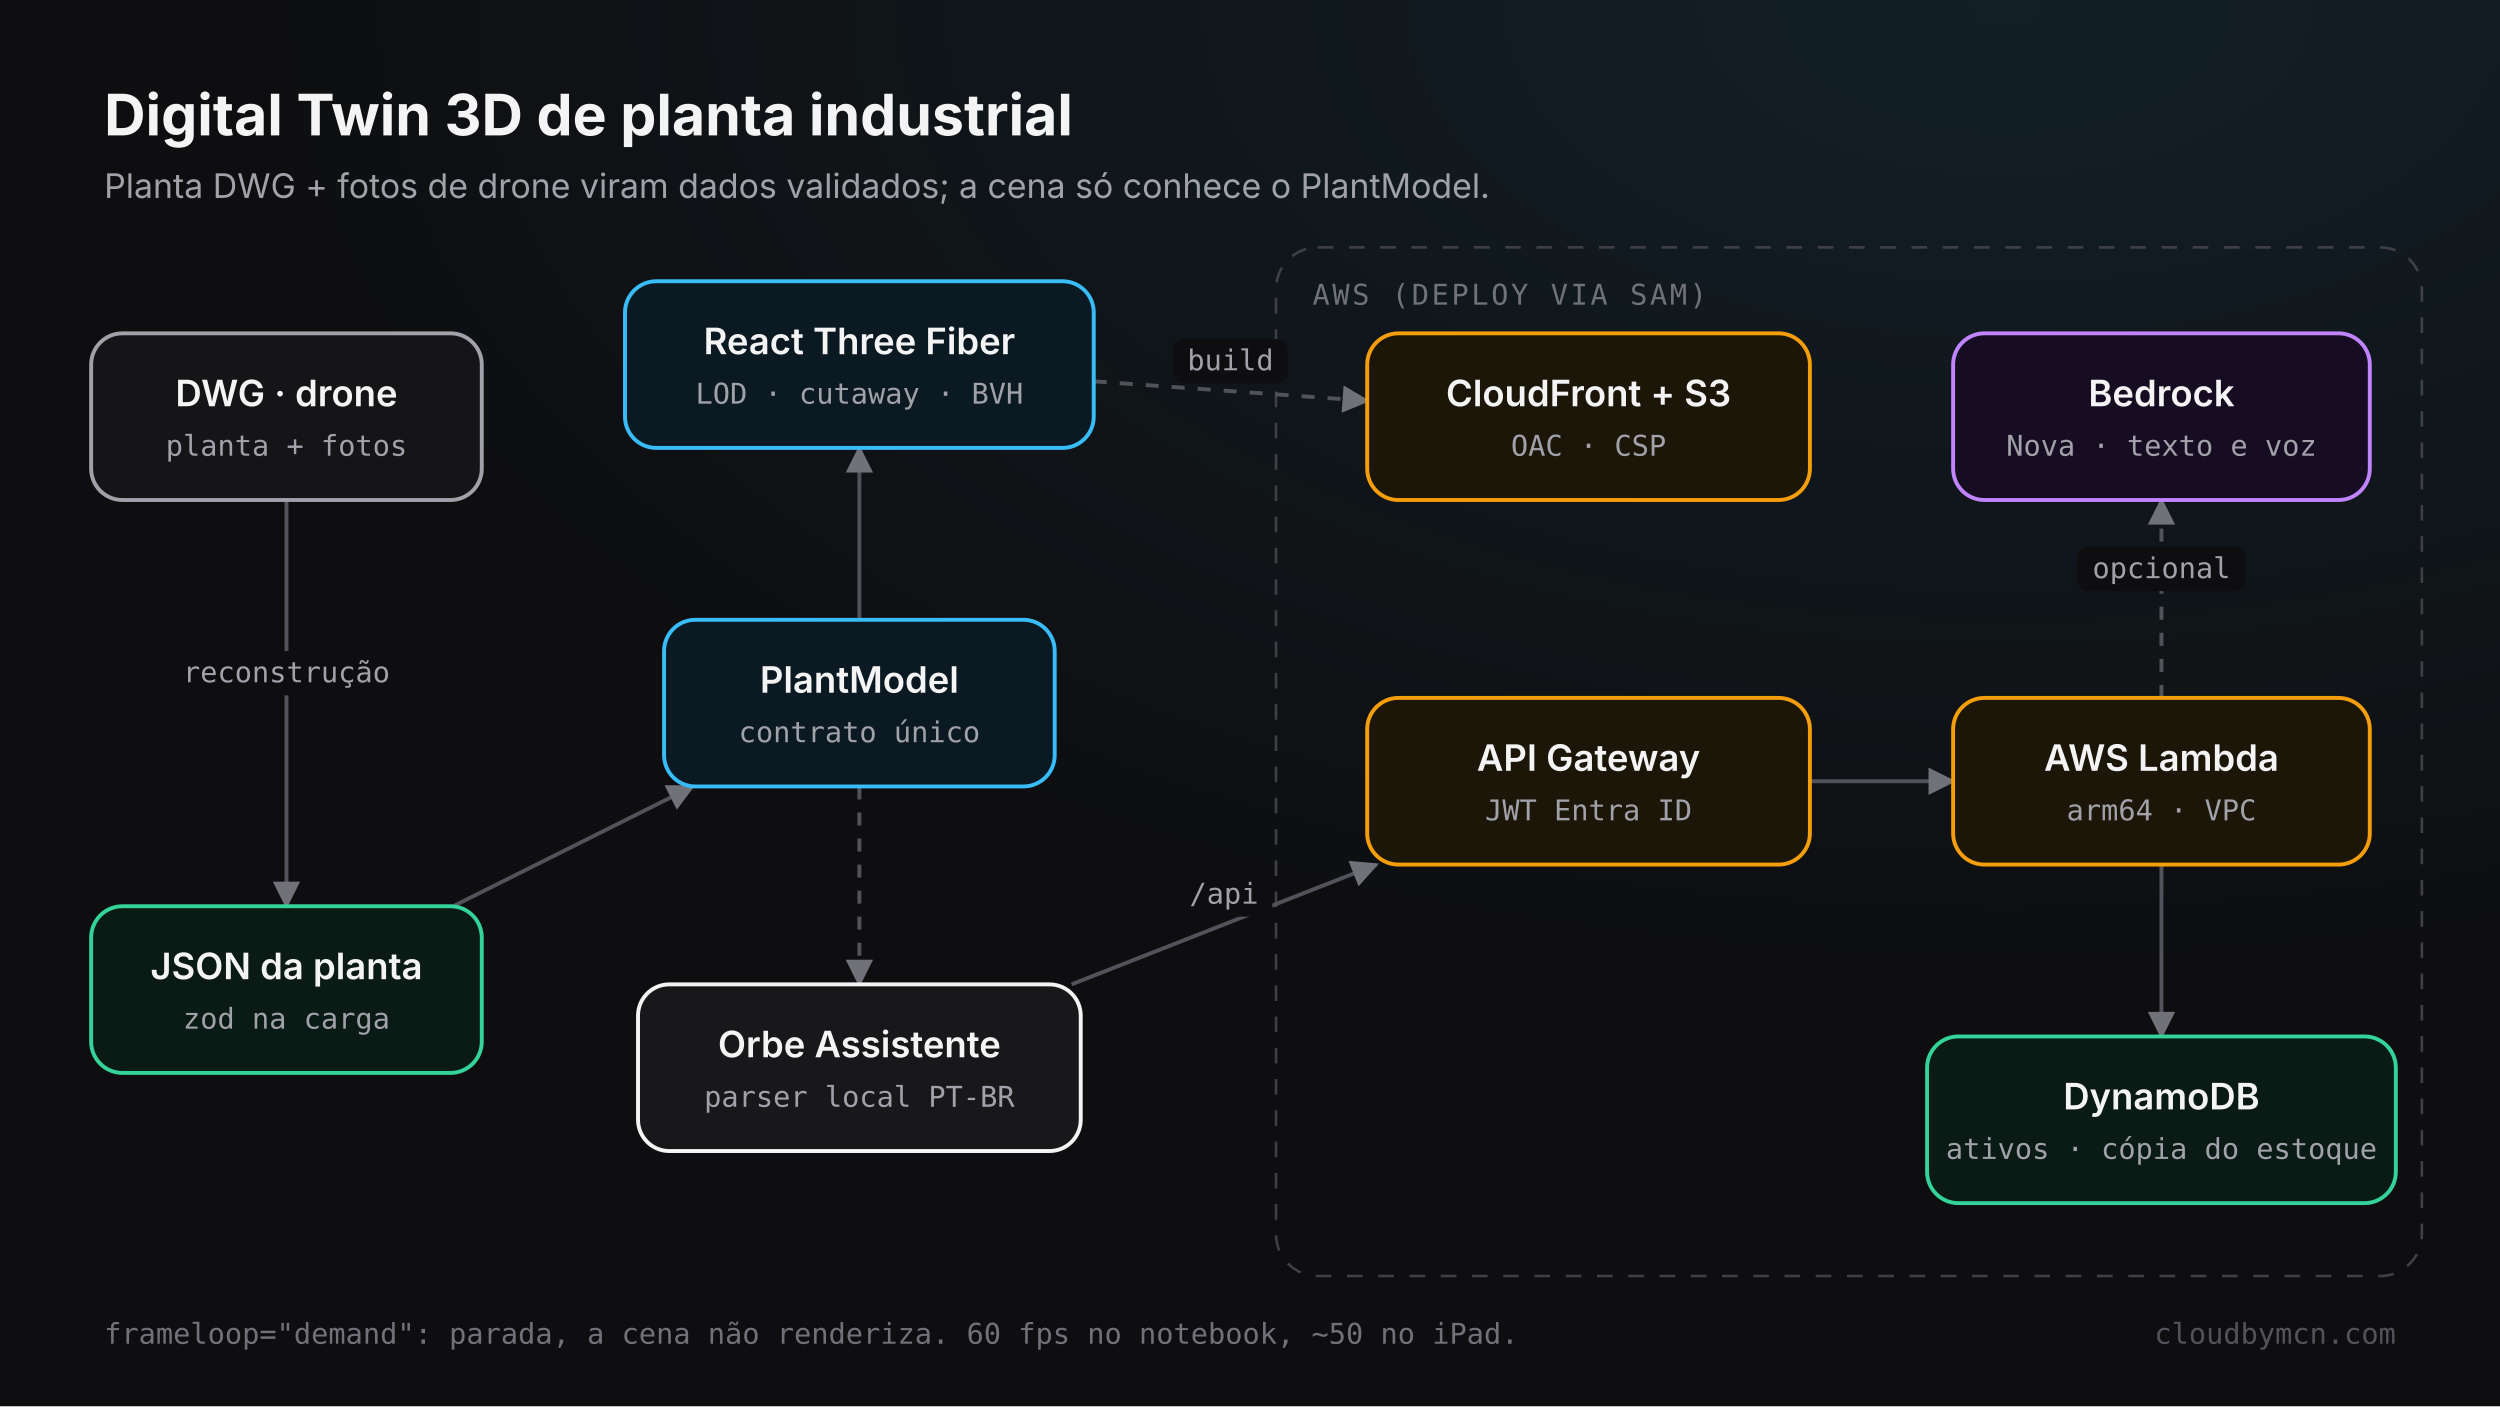
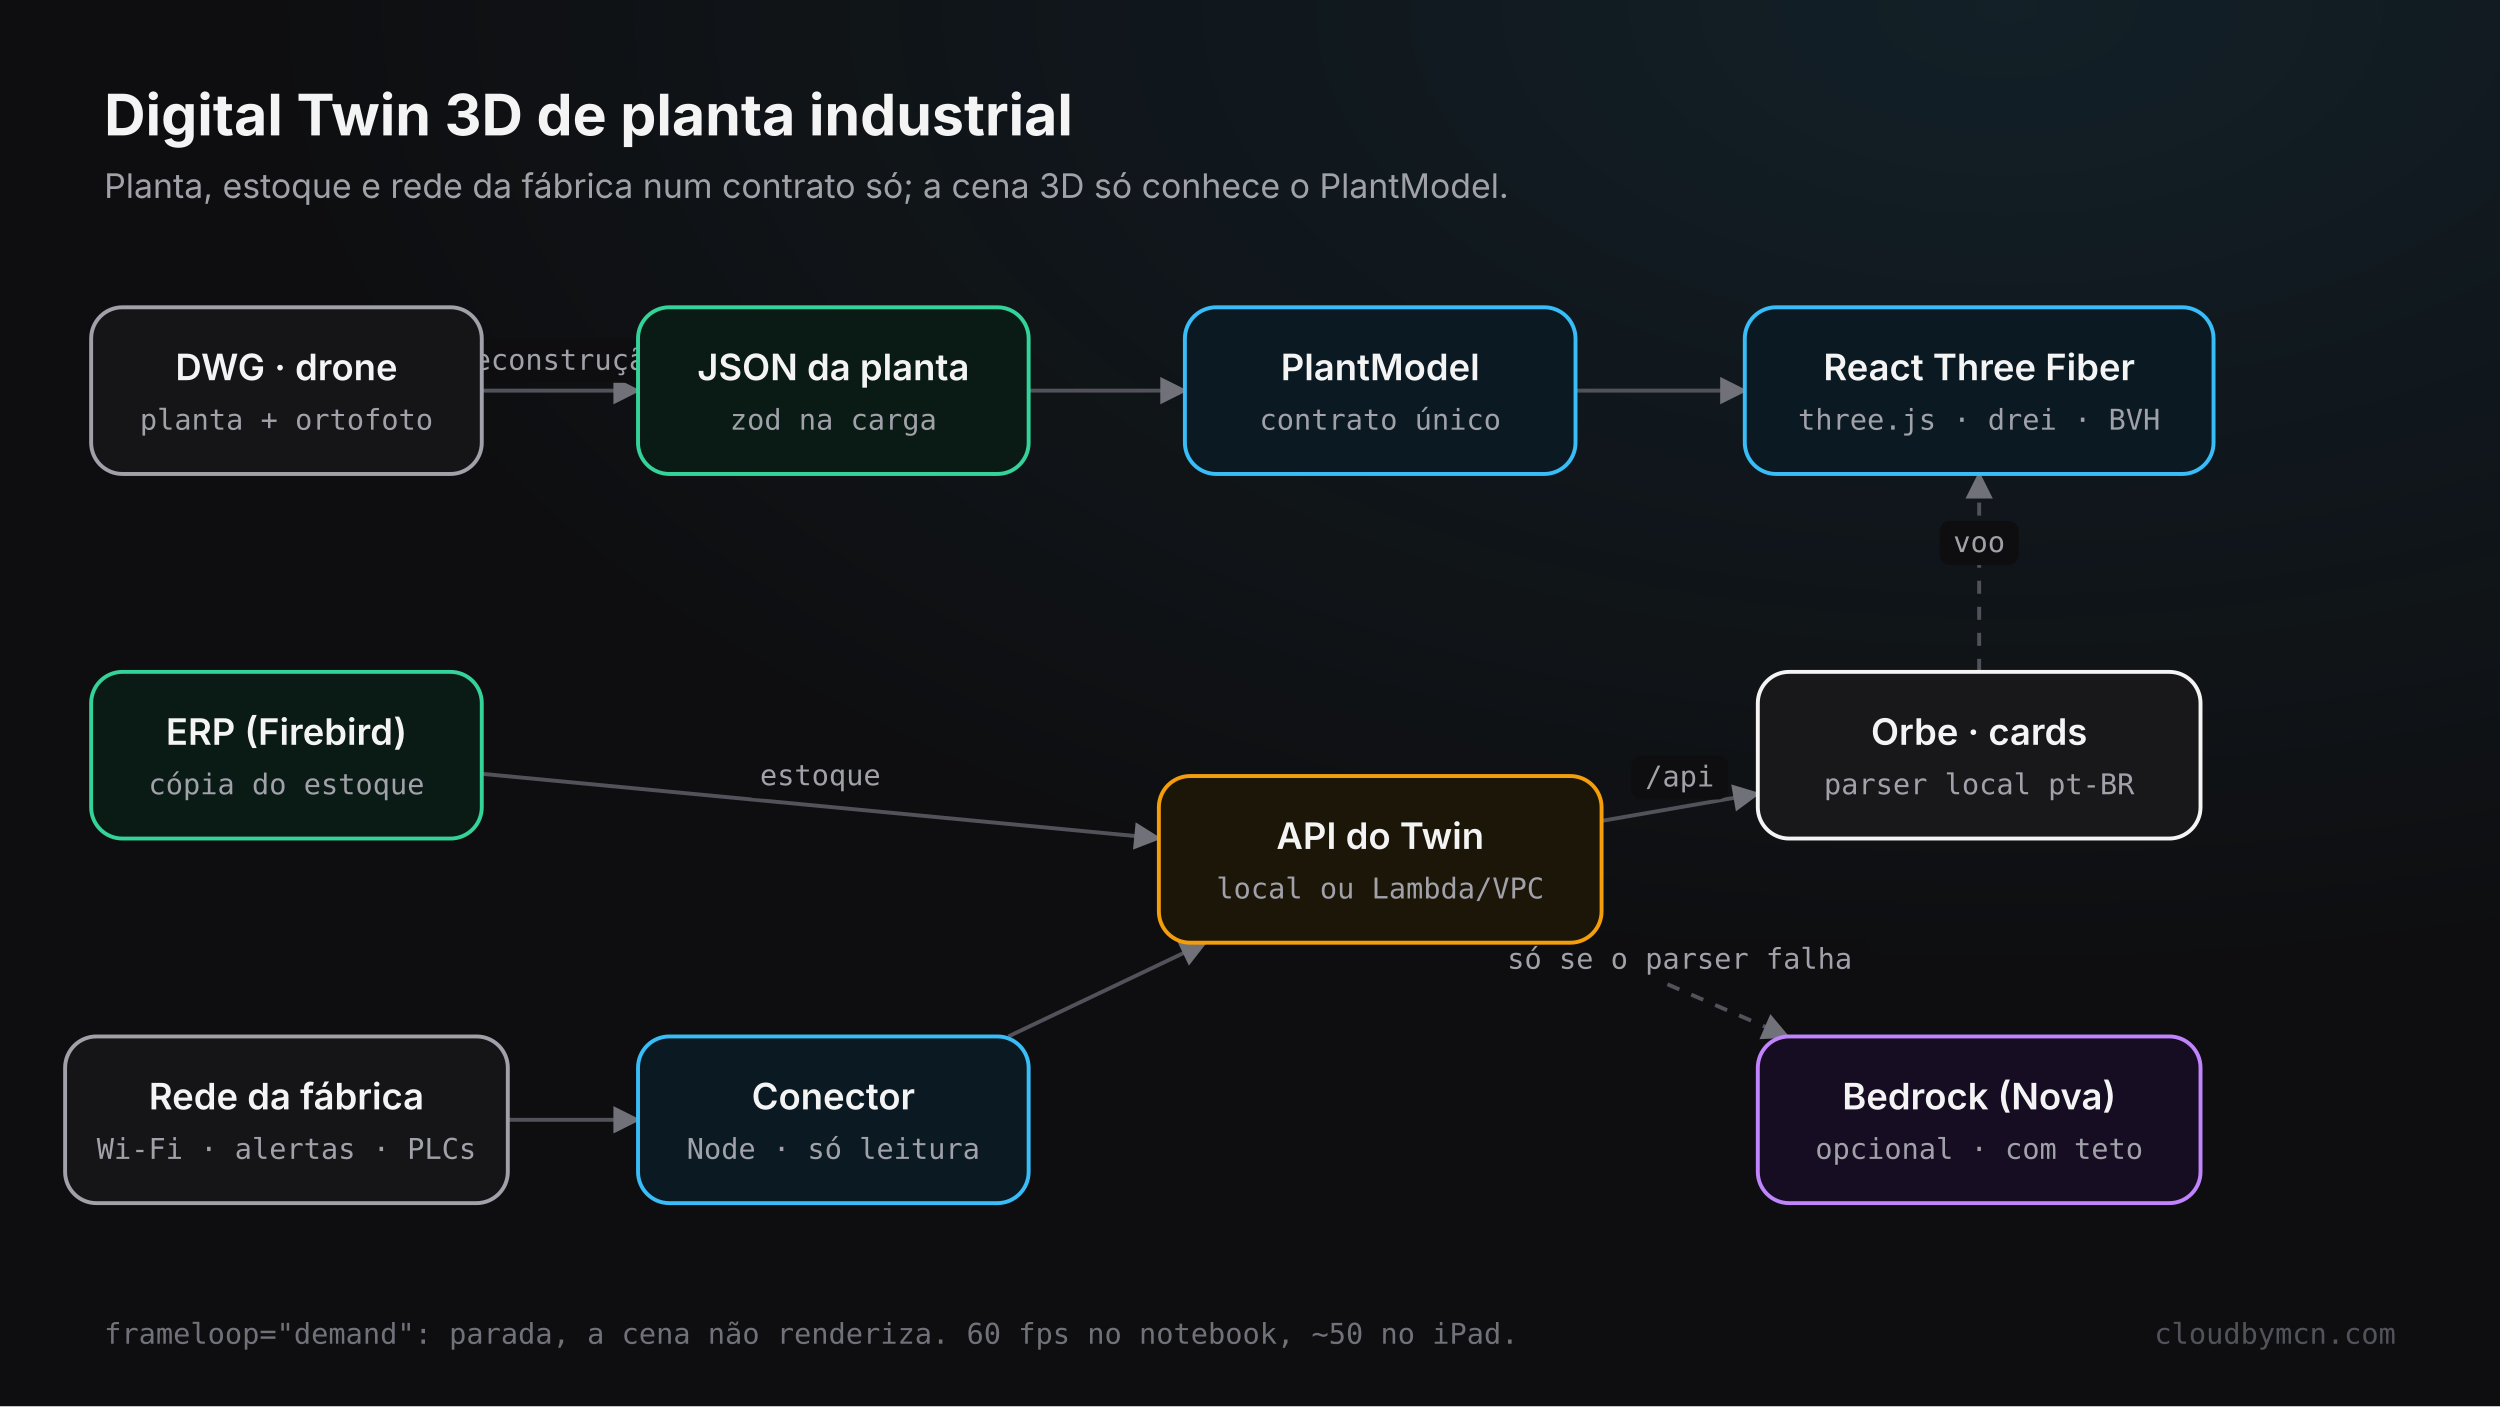
<svg xmlns="http://www.w3.org/2000/svg" viewBox="0 0 960 540" width="960" height="540" font-family="Inter, system-ui, sans-serif" role="img" aria-label="Digital Twin 3D de planta industrial">
  <defs>
    <marker id="arrow" viewBox="0 0 10 10" refX="9" refY="5" markerWidth="7" markerHeight="7" orient="auto-start-reverse">
      <path d="M0,0 L10,5 L0,10 z" fill="#71717a" />
    </marker>
    <radialGradient id="glow" cx="80%" cy="0%" r="70%">
      <stop offset="0" stop-color="#38bdf8" stop-opacity=".10" />
      <stop offset="1" stop-color="#38bdf8" stop-opacity="0" />
    </radialGradient>
  </defs>
  <rect width="960" height="540" fill="#0e0e10" />
  <rect width="960" height="540" fill="url(#glow)" />
  <text x="40" y="52" font-size="22" font-weight="700" fill="#f4f4f5" font-family="Space Grotesk, Inter, sans-serif">Digital Twin 3D de planta industrial</text>
-   <text x="40" y="76" font-size="13" fill="#a1a1aa">Planta DWG + fotos de drone viram dados validados; a cena só conhece o PlantModel.</text>
+   <text x="40" y="76" font-size="13" fill="#a1a1aa">Planta, estoque e rede da fábrica num contrato só; a cena 3D só conhece o PlantModel.</text>
+   <path d="M185,150 L245,150" fill="none" stroke="#52525b" stroke-width="1.5" marker-end="url(#arrow)" />
+   <rect x="169.2" y="130" width="91.6" height="17" rx="4" fill="#0e0e10" />
+   <text x="215" y="142" text-anchor="middle" font-size="11" fill="#a1a1aa" font-family="JetBrains Mono, ui-monospace, monospace">reconstrução</text>
+   <path d="M395,150 L455,150" fill="none" stroke="#52525b" stroke-width="1.5" marker-end="url(#arrow)" />
+   <path d="M605,150 L670,150" fill="none" stroke="#52525b" stroke-width="1.5" marker-end="url(#arrow)" />
+   <path d="M185,297.143 L445,321.905" fill="none" stroke="#52525b" stroke-width="1.5" marker-end="url(#arrow)" />
+   <rect x="286.2" y="289.524" width="57.6" height="17" rx="4" fill="#0e0e10" />
+   <text x="315" y="301.524" text-anchor="middle" font-size="11" fill="#a1a1aa" font-family="JetBrains Mono, ui-monospace, monospace">estoque</text>
+   <path d="M195,430 L245,430" fill="none" stroke="#52525b" stroke-width="1.5" marker-end="url(#arrow)" />
+   <path d="M387.2,398 L462.8,362" fill="none" stroke="#52525b" stroke-width="1.5" marker-end="url(#arrow)" />
+   <path d="M615,315.217 L675,304.783" fill="none" stroke="#52525b" stroke-width="1.5" marker-end="url(#arrow)" />
+   <rect x="626.4" y="290" width="37.2" height="17" rx="4" fill="#0e0e10" />
+   <text x="645" y="302" text-anchor="middle" font-size="11" fill="#a1a1aa" font-family="JetBrains Mono, ui-monospace, monospace">/api</text>
+   <path d="M760,258 L760,182" fill="none" stroke="#52525b" stroke-width="1.5" stroke-dasharray="5 5" marker-end="url(#arrow)" />
+   <rect x="744.8" y="200" width="30.4" height="17" rx="4" fill="#0e0e10" />
+   <text x="760" y="212" text-anchor="middle" font-size="11" fill="#a1a1aa" font-family="JetBrains Mono, ui-monospace, monospace">voo</text>
+   <path d="M603.6,362 L686.4,398" fill="none" stroke="#52525b" stroke-width="1.5" stroke-dasharray="5 5" marker-end="url(#arrow)" />
+   <rect x="572" y="360" width="146" height="17" rx="4" fill="#0e0e10" />
+   <text x="645" y="372" text-anchor="middle" font-size="11" fill="#a1a1aa" font-family="JetBrains Mono, ui-monospace, monospace">só se o parser falha</text>
  <g>
-     <rect x="490" y="95" width="440" height="395" rx="16" fill="none" stroke="#3f3f46" stroke-dasharray="6 6" />
-     <text x="504" y="117" font-size="11" fill="#71717a" font-family="JetBrains Mono, ui-monospace, monospace" letter-spacing="1">AWS (DEPLOY VIA SAM)</text>
-   </g>
-   <path d="M110,192 L110,348" fill="none" stroke="#52525b" stroke-width="1.5" marker-end="url(#arrow)" />
-   <rect x="64.2" y="250" width="91.6" height="17" rx="4" fill="#0e0e10" />
-   <text x="110" y="262" text-anchor="middle" font-size="11" fill="#a1a1aa" font-family="JetBrains Mono, ui-monospace, monospace">reconstrução</text>
-   <path d="M174,348 L266,302" fill="none" stroke="#52525b" stroke-width="1.5" marker-end="url(#arrow)" />
-   <path d="M330,238 L330,172" fill="none" stroke="#52525b" stroke-width="1.5" marker-end="url(#arrow)" />
-   <path d="M330,302 L330,378" fill="none" stroke="#52525b" stroke-width="1.5" stroke-dasharray="5 5" marker-end="url(#arrow)" />
-   <path d="M420,146.429 L525,153.929" fill="none" stroke="#52525b" stroke-width="1.5" stroke-dasharray="5 5" marker-end="url(#arrow)" />
-   <rect x="450.5" y="130.179" width="44" height="17" rx="4" fill="#0e0e10" />
-   <text x="472.5" y="142.179" text-anchor="middle" font-size="11" fill="#a1a1aa" font-family="JetBrains Mono, ui-monospace, monospace">build</text>
-   <path d="M411.455,378 L528.545,332" fill="none" stroke="#52525b" stroke-width="1.5" marker-end="url(#arrow)" />
-   <rect x="451.4" y="335" width="37.2" height="17" rx="4" fill="#0e0e10" />
-   <text x="470" y="347" text-anchor="middle" font-size="11" fill="#a1a1aa" font-family="JetBrains Mono, ui-monospace, monospace">/api</text>
-   <path d="M695,300 L750,300" fill="none" stroke="#52525b" stroke-width="1.5" marker-end="url(#arrow)" />
-   <path d="M830,332 L830,398" fill="none" stroke="#52525b" stroke-width="1.5" marker-end="url(#arrow)" />
-   <path d="M830,268 L830,192" fill="none" stroke="#52525b" stroke-width="1.5" stroke-dasharray="5 5" marker-end="url(#arrow)" />
-   <rect x="797.8" y="210" width="64.4" height="17" rx="4" fill="#0e0e10" />
-   <text x="830" y="222" text-anchor="middle" font-size="11" fill="#a1a1aa" font-family="JetBrains Mono, ui-monospace, monospace">opcional</text>
-   <g>
-     <rect x="35" y="128" width="150" height="64" rx="12" fill="#151518" stroke="#a1a1aa" stroke-width="1.5" />
-     <text x="110" y="156" text-anchor="middle" font-size="14" font-weight="600" fill="#f4f4f5">DWG · drone</text>
-     <text x="110" y="175" text-anchor="middle" font-size="11" fill="#a1a1aa" font-family="JetBrains Mono, ui-monospace, monospace">planta + fotos</text>
+     <rect x="35" y="118" width="150" height="64" rx="12" fill="#151518" stroke="#a1a1aa" stroke-width="1.5" />
+     <text x="110" y="146" text-anchor="middle" font-size="14" font-weight="600" fill="#f4f4f5">DWG · drone</text>
+     <text x="110" y="165" text-anchor="middle" font-size="11" fill="#a1a1aa" font-family="JetBrains Mono, ui-monospace, monospace">planta + ortofoto</text>
  </g>
  <g>
-     <rect x="35" y="348" width="150" height="64" rx="12" fill="#0a1a14" stroke="#34d399" stroke-width="1.5" />
-     <text x="110" y="376" text-anchor="middle" font-size="14" font-weight="600" fill="#f4f4f5">JSON da planta</text>
-     <text x="110" y="395" text-anchor="middle" font-size="11" fill="#a1a1aa" font-family="JetBrains Mono, ui-monospace, monospace">zod na carga</text>
+     <rect x="35" y="258" width="150" height="64" rx="12" fill="#0a1a14" stroke="#34d399" stroke-width="1.5" />
+     <text x="110" y="286" text-anchor="middle" font-size="14" font-weight="600" fill="#f4f4f5">ERP (Firebird)</text>
+     <text x="110" y="305" text-anchor="middle" font-size="11" fill="#a1a1aa" font-family="JetBrains Mono, ui-monospace, monospace">cópia do estoque</text>
  </g>
  <g>
-     <rect x="255" y="238" width="150" height="64" rx="12" fill="#0b1a22" stroke="#38bdf8" stroke-width="1.5" />
-     <text x="330" y="266" text-anchor="middle" font-size="14" font-weight="600" fill="#f4f4f5">PlantModel</text>
-     <text x="330" y="285" text-anchor="middle" font-size="11" fill="#a1a1aa" font-family="JetBrains Mono, ui-monospace, monospace">contrato único</text>
+     <rect x="25" y="398" width="170" height="64" rx="12" fill="#151518" stroke="#a1a1aa" stroke-width="1.5" />
+     <text x="110" y="426" text-anchor="middle" font-size="14" font-weight="600" fill="#f4f4f5">Rede da fábrica</text>
+     <text x="110" y="445" text-anchor="middle" font-size="11" fill="#a1a1aa" font-family="JetBrains Mono, ui-monospace, monospace">Wi-Fi · alertas · PLCs</text>
  </g>
  <g>
-     <rect x="240" y="108" width="180" height="64" rx="12" fill="#0b1a22" stroke="#38bdf8" stroke-width="1.5" />
-     <text x="330" y="136" text-anchor="middle" font-size="14" font-weight="600" fill="#f4f4f5">React Three Fiber</text>
-     <text x="330" y="155" text-anchor="middle" font-size="11" fill="#a1a1aa" font-family="JetBrains Mono, ui-monospace, monospace">LOD · cutaway · BVH</text>
+     <rect x="245" y="118" width="150" height="64" rx="12" fill="#0a1a14" stroke="#34d399" stroke-width="1.5" />
+     <text x="320" y="146" text-anchor="middle" font-size="14" font-weight="600" fill="#f4f4f5">JSON da planta</text>
+     <text x="320" y="165" text-anchor="middle" font-size="11" fill="#a1a1aa" font-family="JetBrains Mono, ui-monospace, monospace">zod na carga</text>
  </g>
  <g>
-     <rect x="245" y="378" width="170" height="64" rx="12" fill="#18181b" stroke="#f4f4f5" stroke-width="1.5" />
-     <text x="330" y="406" text-anchor="middle" font-size="14" font-weight="600" fill="#f4f4f5">Orbe Assistente</text>
-     <text x="330" y="425" text-anchor="middle" font-size="11" fill="#a1a1aa" font-family="JetBrains Mono, ui-monospace, monospace">parser local PT-BR</text>
+     <rect x="245" y="398" width="150" height="64" rx="12" fill="#0b1a22" stroke="#38bdf8" stroke-width="1.5" />
+     <text x="320" y="426" text-anchor="middle" font-size="14" font-weight="600" fill="#f4f4f5">Conector</text>
+     <text x="320" y="445" text-anchor="middle" font-size="11" fill="#a1a1aa" font-family="JetBrains Mono, ui-monospace, monospace">Node · só leitura</text>
  </g>
  <g>
-     <rect x="525" y="128" width="170" height="64" rx="12" fill="#1c1608" stroke="#f59e0b" stroke-width="1.5" />
-     <text x="610" y="156" text-anchor="middle" font-size="14" font-weight="600" fill="#f4f4f5">CloudFront + S3</text>
-     <text x="610" y="175" text-anchor="middle" font-size="11" fill="#a1a1aa" font-family="JetBrains Mono, ui-monospace, monospace">OAC · CSP</text>
+     <rect x="455" y="118" width="150" height="64" rx="12" fill="#0b1a22" stroke="#38bdf8" stroke-width="1.5" />
+     <text x="530" y="146" text-anchor="middle" font-size="14" font-weight="600" fill="#f4f4f5">PlantModel</text>
+     <text x="530" y="165" text-anchor="middle" font-size="11" fill="#a1a1aa" font-family="JetBrains Mono, ui-monospace, monospace">contrato único</text>
  </g>
  <g>
-     <rect x="525" y="268" width="170" height="64" rx="12" fill="#1c1608" stroke="#f59e0b" stroke-width="1.5" />
-     <text x="610" y="296" text-anchor="middle" font-size="14" font-weight="600" fill="#f4f4f5">API Gateway</text>
-     <text x="610" y="315" text-anchor="middle" font-size="11" fill="#a1a1aa" font-family="JetBrains Mono, ui-monospace, monospace">JWT Entra ID</text>
+     <rect x="445" y="298" width="170" height="64" rx="12" fill="#1c1608" stroke="#f59e0b" stroke-width="1.5" />
+     <text x="530" y="326" text-anchor="middle" font-size="14" font-weight="600" fill="#f4f4f5">API do Twin</text>
+     <text x="530" y="345" text-anchor="middle" font-size="11" fill="#a1a1aa" font-family="JetBrains Mono, ui-monospace, monospace">local ou Lambda/VPC</text>
  </g>
  <g>
-     <rect x="750" y="268" width="160" height="64" rx="12" fill="#1c1608" stroke="#f59e0b" stroke-width="1.5" />
-     <text x="830" y="296" text-anchor="middle" font-size="14" font-weight="600" fill="#f4f4f5">AWS Lambda</text>
-     <text x="830" y="315" text-anchor="middle" font-size="11" fill="#a1a1aa" font-family="JetBrains Mono, ui-monospace, monospace">arm64 · VPC</text>
+     <rect x="670" y="118" width="180" height="64" rx="12" fill="#0b1a22" stroke="#38bdf8" stroke-width="1.5" />
+     <text x="760" y="146" text-anchor="middle" font-size="14" font-weight="600" fill="#f4f4f5">React Three Fiber</text>
+     <text x="760" y="165" text-anchor="middle" font-size="11" fill="#a1a1aa" font-family="JetBrains Mono, ui-monospace, monospace">three.js · drei · BVH</text>
  </g>
  <g>
-     <rect x="750" y="128" width="160" height="64" rx="12" fill="#170d22" stroke="#c084fc" stroke-width="1.5" />
-     <text x="830" y="156" text-anchor="middle" font-size="14" font-weight="600" fill="#f4f4f5">Bedrock</text>
-     <text x="830" y="175" text-anchor="middle" font-size="11" fill="#a1a1aa" font-family="JetBrains Mono, ui-monospace, monospace">Nova · texto e voz</text>
+     <rect x="675" y="258" width="170" height="64" rx="12" fill="#18181b" stroke="#f4f4f5" stroke-width="1.5" />
+     <text x="760" y="286" text-anchor="middle" font-size="14" font-weight="600" fill="#f4f4f5">Orbe · cards</text>
+     <text x="760" y="305" text-anchor="middle" font-size="11" fill="#a1a1aa" font-family="JetBrains Mono, ui-monospace, monospace">parser local pt-BR</text>
  </g>
  <g>
-     <rect x="740" y="398" width="180" height="64" rx="12" fill="#0a1a14" stroke="#34d399" stroke-width="1.5" />
-     <text x="830" y="426" text-anchor="middle" font-size="14" font-weight="600" fill="#f4f4f5">DynamoDB</text>
-     <text x="830" y="445" text-anchor="middle" font-size="11" fill="#a1a1aa" font-family="JetBrains Mono, ui-monospace, monospace">ativos · cópia do estoque</text>
+     <rect x="675" y="398" width="170" height="64" rx="12" fill="#170d22" stroke="#c084fc" stroke-width="1.5" />
+     <text x="760" y="426" text-anchor="middle" font-size="14" font-weight="600" fill="#f4f4f5">Bedrock (Nova)</text>
+     <text x="760" y="445" text-anchor="middle" font-size="11" fill="#a1a1aa" font-family="JetBrains Mono, ui-monospace, monospace">opcional · com teto</text>
  </g>
  <text x="40" y="516" font-size="11" fill="#71717a" font-family="JetBrains Mono, ui-monospace, monospace">frameloop="demand": parada, a cena não renderiza. 60 fps no notebook, ~50 no iPad.</text>
  <text x="920" y="516" text-anchor="end" font-size="11" fill="#52525b" font-family="JetBrains Mono, ui-monospace, monospace">cloudbymcn.com</text>
</svg>
